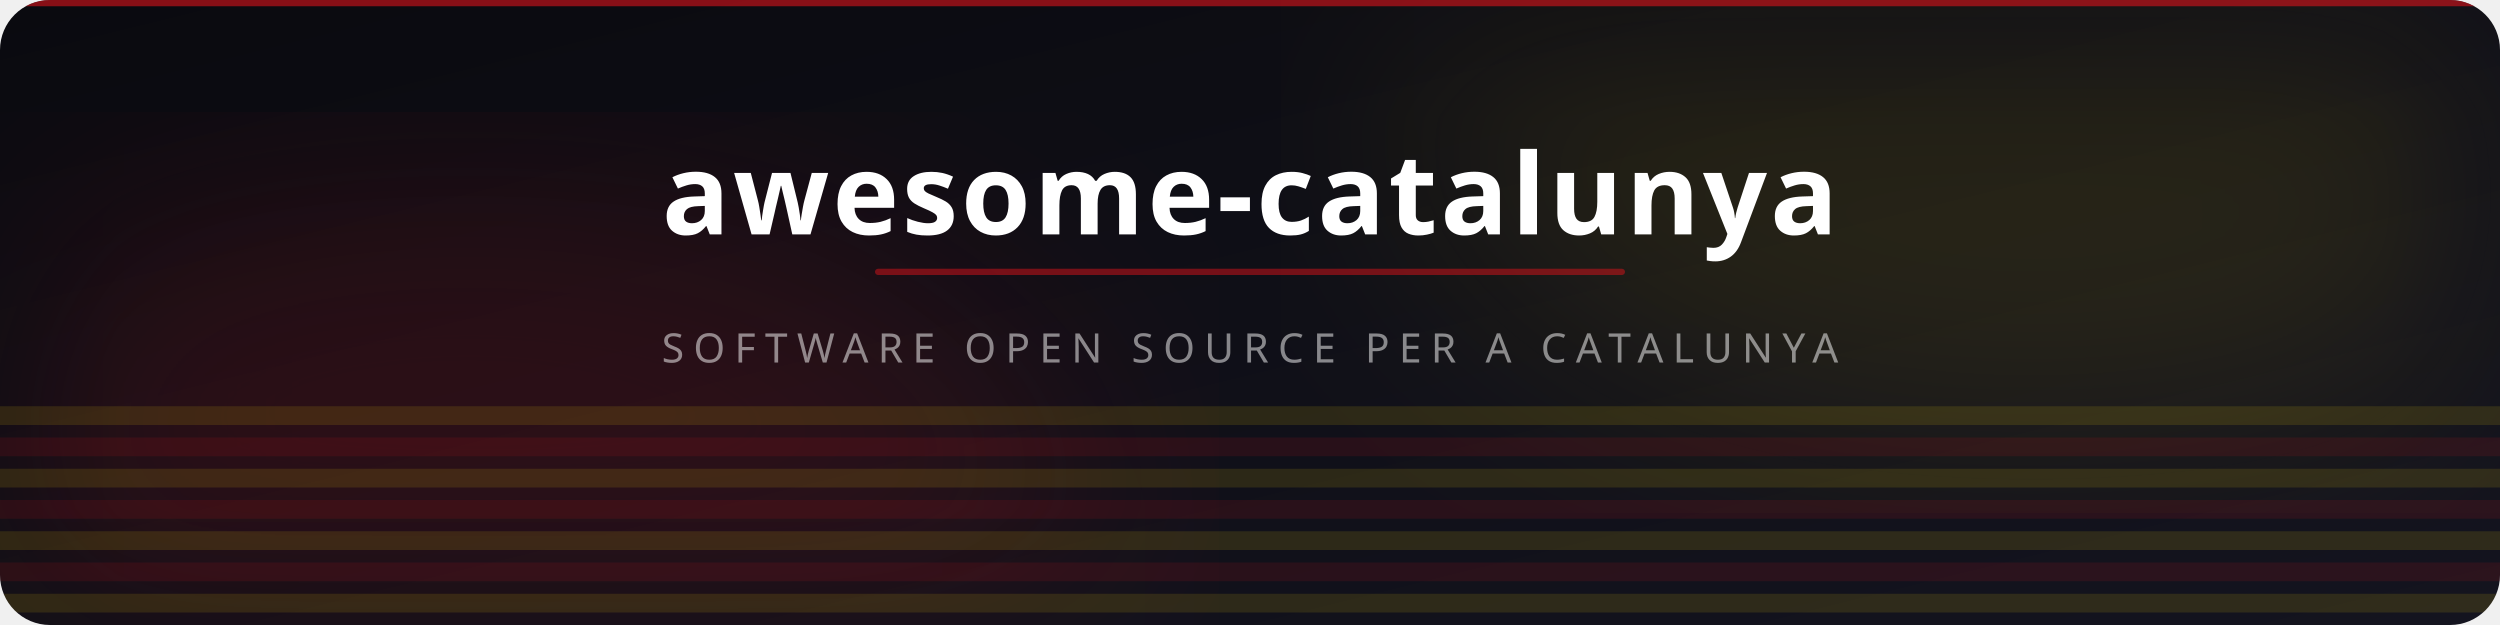
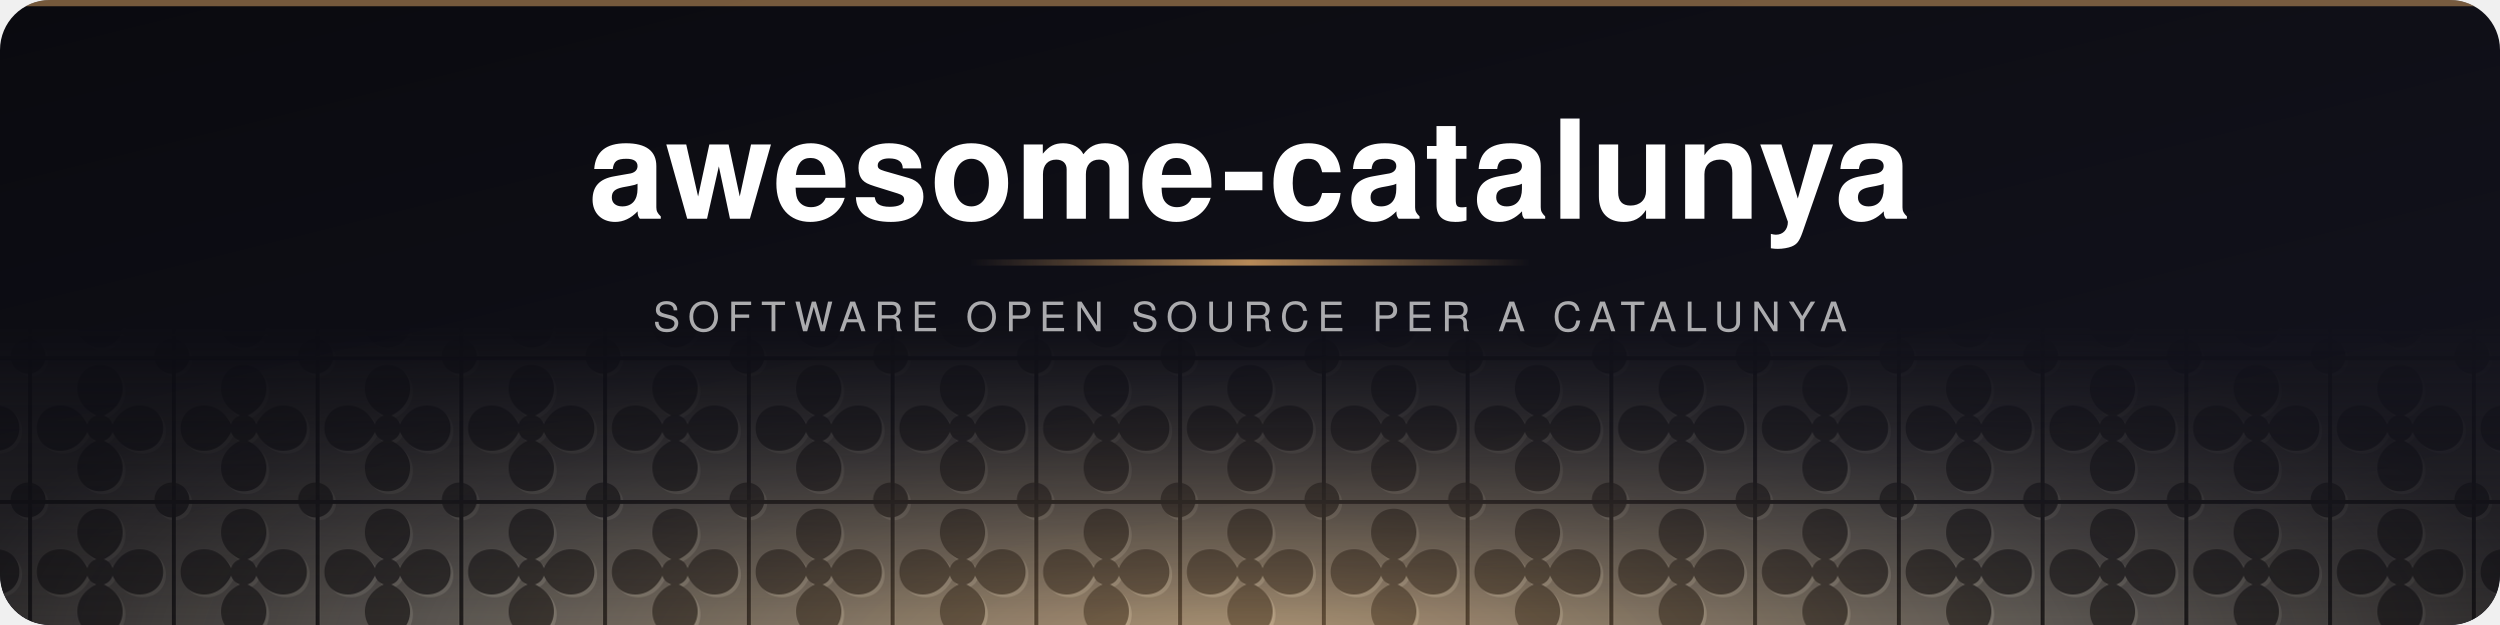
<svg xmlns="http://www.w3.org/2000/svg" viewBox="0 0 800 200" width="800" height="200">
  <defs>
    <clipPath id="r">
      <rect width="800" height="200" rx="16" />
    </clipPath>
    <linearGradient id="bg" x1="0%" y1="0%" x2="100%" y2="100%">
      <stop offset="0%" stop-color="#0a0a0f" />
      <stop offset="100%" stop-color="#14141f" />
    </linearGradient>
-     <filter id="b1">
-       <feGaussianBlur stdDeviation="40" />
-     </filter>
+     <pattern id="panot" patternUnits="userSpaceOnUse" x="377.0" y="114" width="46" height="46">
+       <rect width="46" height="46" fill="#8a8277" />
+       <g fill="#aaa294" transform="translate(0.9 0.9)">
+         <path d="M0 -3.5 C-5.2 -5.5 -7.6 -9.5 -7.2 -13.5 C-6.8 -17.8 -3.6 -20.2 0 -20.2 C3.6 -20.2 6.8 -17.8 7.2 -13.5 C7.6 -9.5 5.2 -5.5 0 -3.5Z" transform="translate(23.0 23.0) rotate(0)" />
+         <path d="M0 -3.5 C-5.2 -5.5 -7.6 -9.5 -7.2 -13.5 C-6.8 -17.8 -3.6 -20.2 0 -20.2 C3.6 -20.2 6.8 -17.8 7.2 -13.5 C7.6 -9.5 5.2 -5.5 0 -3.5Z" transform="translate(23.0 23.0) rotate(90)" />
+         <path d="M0 -3.5 C-5.2 -5.5 -7.6 -9.5 -7.2 -13.5 C-6.8 -17.8 -3.6 -20.2 0 -20.2 C3.6 -20.2 6.8 -17.8 7.2 -13.5 C7.6 -9.5 5.2 -5.5 0 -3.5Z" transform="translate(23.0 23.0) rotate(180)" />
+         <path d="M0 -3.5 C-5.2 -5.5 -7.6 -9.5 -7.2 -13.5 C-6.8 -17.8 -3.6 -20.2 0 -20.2 C3.6 -20.2 6.8 -17.8 7.2 -13.5 C7.6 -9.5 5.2 -5.5 0 -3.5Z" transform="translate(23.0 23.0) rotate(270)" />
+         <circle cx="23.0" cy="23.0" r="4.2" />
+         <circle cx="0" cy="0" r="5.6" />
+         <circle cx="46" cy="0" r="5.6" />
+         <circle cx="0" cy="46" r="5.6" />
+         <circle cx="46" cy="46" r="5.6" />
+       </g>
+       <g fill="#48423b">
+         <path d="M0 -3.5 C-5.2 -5.5 -7.6 -9.5 -7.2 -13.5 C-6.8 -17.8 -3.6 -20.2 0 -20.2 C3.6 -20.2 6.8 -17.8 7.2 -13.5 C7.6 -9.5 5.2 -5.5 0 -3.5Z" transform="translate(23.0 23.0) rotate(0)" />
+         <path d="M0 -3.5 C-5.2 -5.5 -7.6 -9.5 -7.2 -13.5 C-6.8 -17.8 -3.6 -20.2 0 -20.2 C3.6 -20.2 6.8 -17.8 7.2 -13.5 C7.6 -9.5 5.2 -5.5 0 -3.5Z" transform="translate(23.0 23.0) rotate(90)" />
+         <path d="M0 -3.5 C-5.2 -5.5 -7.6 -9.5 -7.2 -13.5 C-6.8 -17.8 -3.6 -20.2 0 -20.2 C3.6 -20.2 6.8 -17.8 7.2 -13.5 C7.6 -9.5 5.2 -5.5 0 -3.5Z" transform="translate(23.0 23.0) rotate(180)" />
+         <path d="M0 -3.5 C-5.2 -5.5 -7.6 -9.5 -7.2 -13.5 C-6.8 -17.8 -3.6 -20.2 0 -20.2 C3.6 -20.2 6.8 -17.8 7.2 -13.5 C7.6 -9.5 5.2 -5.5 0 -3.5Z" transform="translate(23.0 23.0) rotate(270)" />
+         <circle cx="23.0" cy="23.0" r="4.2" />
+         <circle cx="0" cy="0" r="5.6" />
+         <circle cx="46" cy="0" r="5.6" />
+         <circle cx="0" cy="46" r="5.6" />
+         <circle cx="46" cy="46" r="5.6" />
+       </g>
+       <path d="M0 0.6 H46 M0.6 0 V46" stroke="#2c2824" stroke-width="1.3" />
+     </pattern>
+     <linearGradient id="fade" x1="0" y1="0" x2="0" y2="1">
+       <stop offset="0%" stop-color="#fff" stop-opacity="0" />
+       <stop offset="100%" stop-color="#fff" stop-opacity="1" />
+     </linearGradient>
+     <mask id="mk" maskUnits="userSpaceOnUse" x="0" y="0" width="800" height="200">
+       <rect x="0" y="104" width="800" height="96" fill="url(#fade)" />
+     </mask>
+     <radialGradient id="lamp" gradientUnits="userSpaceOnUse" cx="400" cy="210" r="420" gradientTransform="translate(400 210) scale(1 0.34) translate(-400 -210)">
+       <stop offset="0%" stop-color="#f0b46a" stop-opacity="0.32" />
+       <stop offset="60%" stop-color="#0a0a0f" stop-opacity="0.35" />
+       <stop offset="100%" stop-color="#0a0a0f" stop-opacity="0.75" />
+     </radialGradient>
+     <linearGradient id="rule" x1="0" y1="0" x2="1" y2="0">
+       <stop offset="0%" stop-color="#e0a868" stop-opacity="0" />
+       <stop offset="50%" stop-color="#e0a868" />
+       <stop offset="100%" stop-color="#e0a868" stop-opacity="0" />
+     </linearGradient>
  </defs>
  <g clip-path="url(#r)">
    <rect width="800" height="200" fill="url(#bg)" />
-     <ellipse cx="150" cy="180" rx="200" ry="120" fill="#DA121A" opacity="0.15" filter="url(#b1)" />
-     <ellipse cx="650" cy="20" rx="200" ry="120" fill="#FCDD09" opacity="0.1" filter="url(#b1)" />
-     <rect width="800" height="2" fill="#DA121A" opacity="0.6" />
-     <g opacity="0.12">
-       <rect x="0" y="130" width="800" height="6" fill="#FCDD09" />
-       <rect x="0" y="140" width="800" height="6" fill="#DA121A" />
-       <rect x="0" y="150" width="800" height="6" fill="#FCDD09" />
-       <rect x="0" y="160" width="800" height="6" fill="#DA121A" />
-       <rect x="0" y="170" width="800" height="6" fill="#FCDD09" />
-       <rect x="0" y="180" width="800" height="6" fill="#DA121A" />
-       <rect x="0" y="190" width="800" height="6" fill="#FCDD09" />
+     <g mask="url(#mk)">
+       <rect y="100" width="800" height="100" fill="url(#panot)" />
+       <rect y="100" width="800" height="100" fill="url(#lamp)" />
    </g>
-     <text x="400" y="75" text-anchor="middle" font-family="system-ui,sans-serif" font-size="36" fill="#fff" font-weight="700" letter-spacing="1">awesome-catalunya</text>
-     <rect x="280" y="86" width="240" height="2" rx="1" fill="#DA121A" opacity="0.5" />
-     <text x="400" y="116" text-anchor="middle" font-family="system-ui,sans-serif" font-size="13" fill="rgba(255,255,255,0.5)" font-weight="300" letter-spacing="3">SOFTWARE OPEN SOURCE PER A CATALUNYA</text>
+     <rect width="800" height="2" fill="#e0a868" opacity="0.5" />
+     <text x="400" y="70" text-anchor="middle" font-family="system-ui, -apple-system, 'Segoe UI', Helvetica, Arial, sans-serif" font-size="44" fill="#fff" font-weight="700" letter-spacing="0.5">awesome-catalunya</text>
+     <rect x="310" y="83" width="180" height="2" rx="1" fill="url(#rule)" opacity="0.8" />
+     <text x="400" y="106" text-anchor="middle" font-family="system-ui, -apple-system, 'Segoe UI', Helvetica, Arial, sans-serif" font-size="13" fill="#fff" fill-opacity="0.65" font-weight="400" letter-spacing="2.6">SOFTWARE OPEN SOURCE PER A CATALUNYA</text>
  </g>
</svg>
